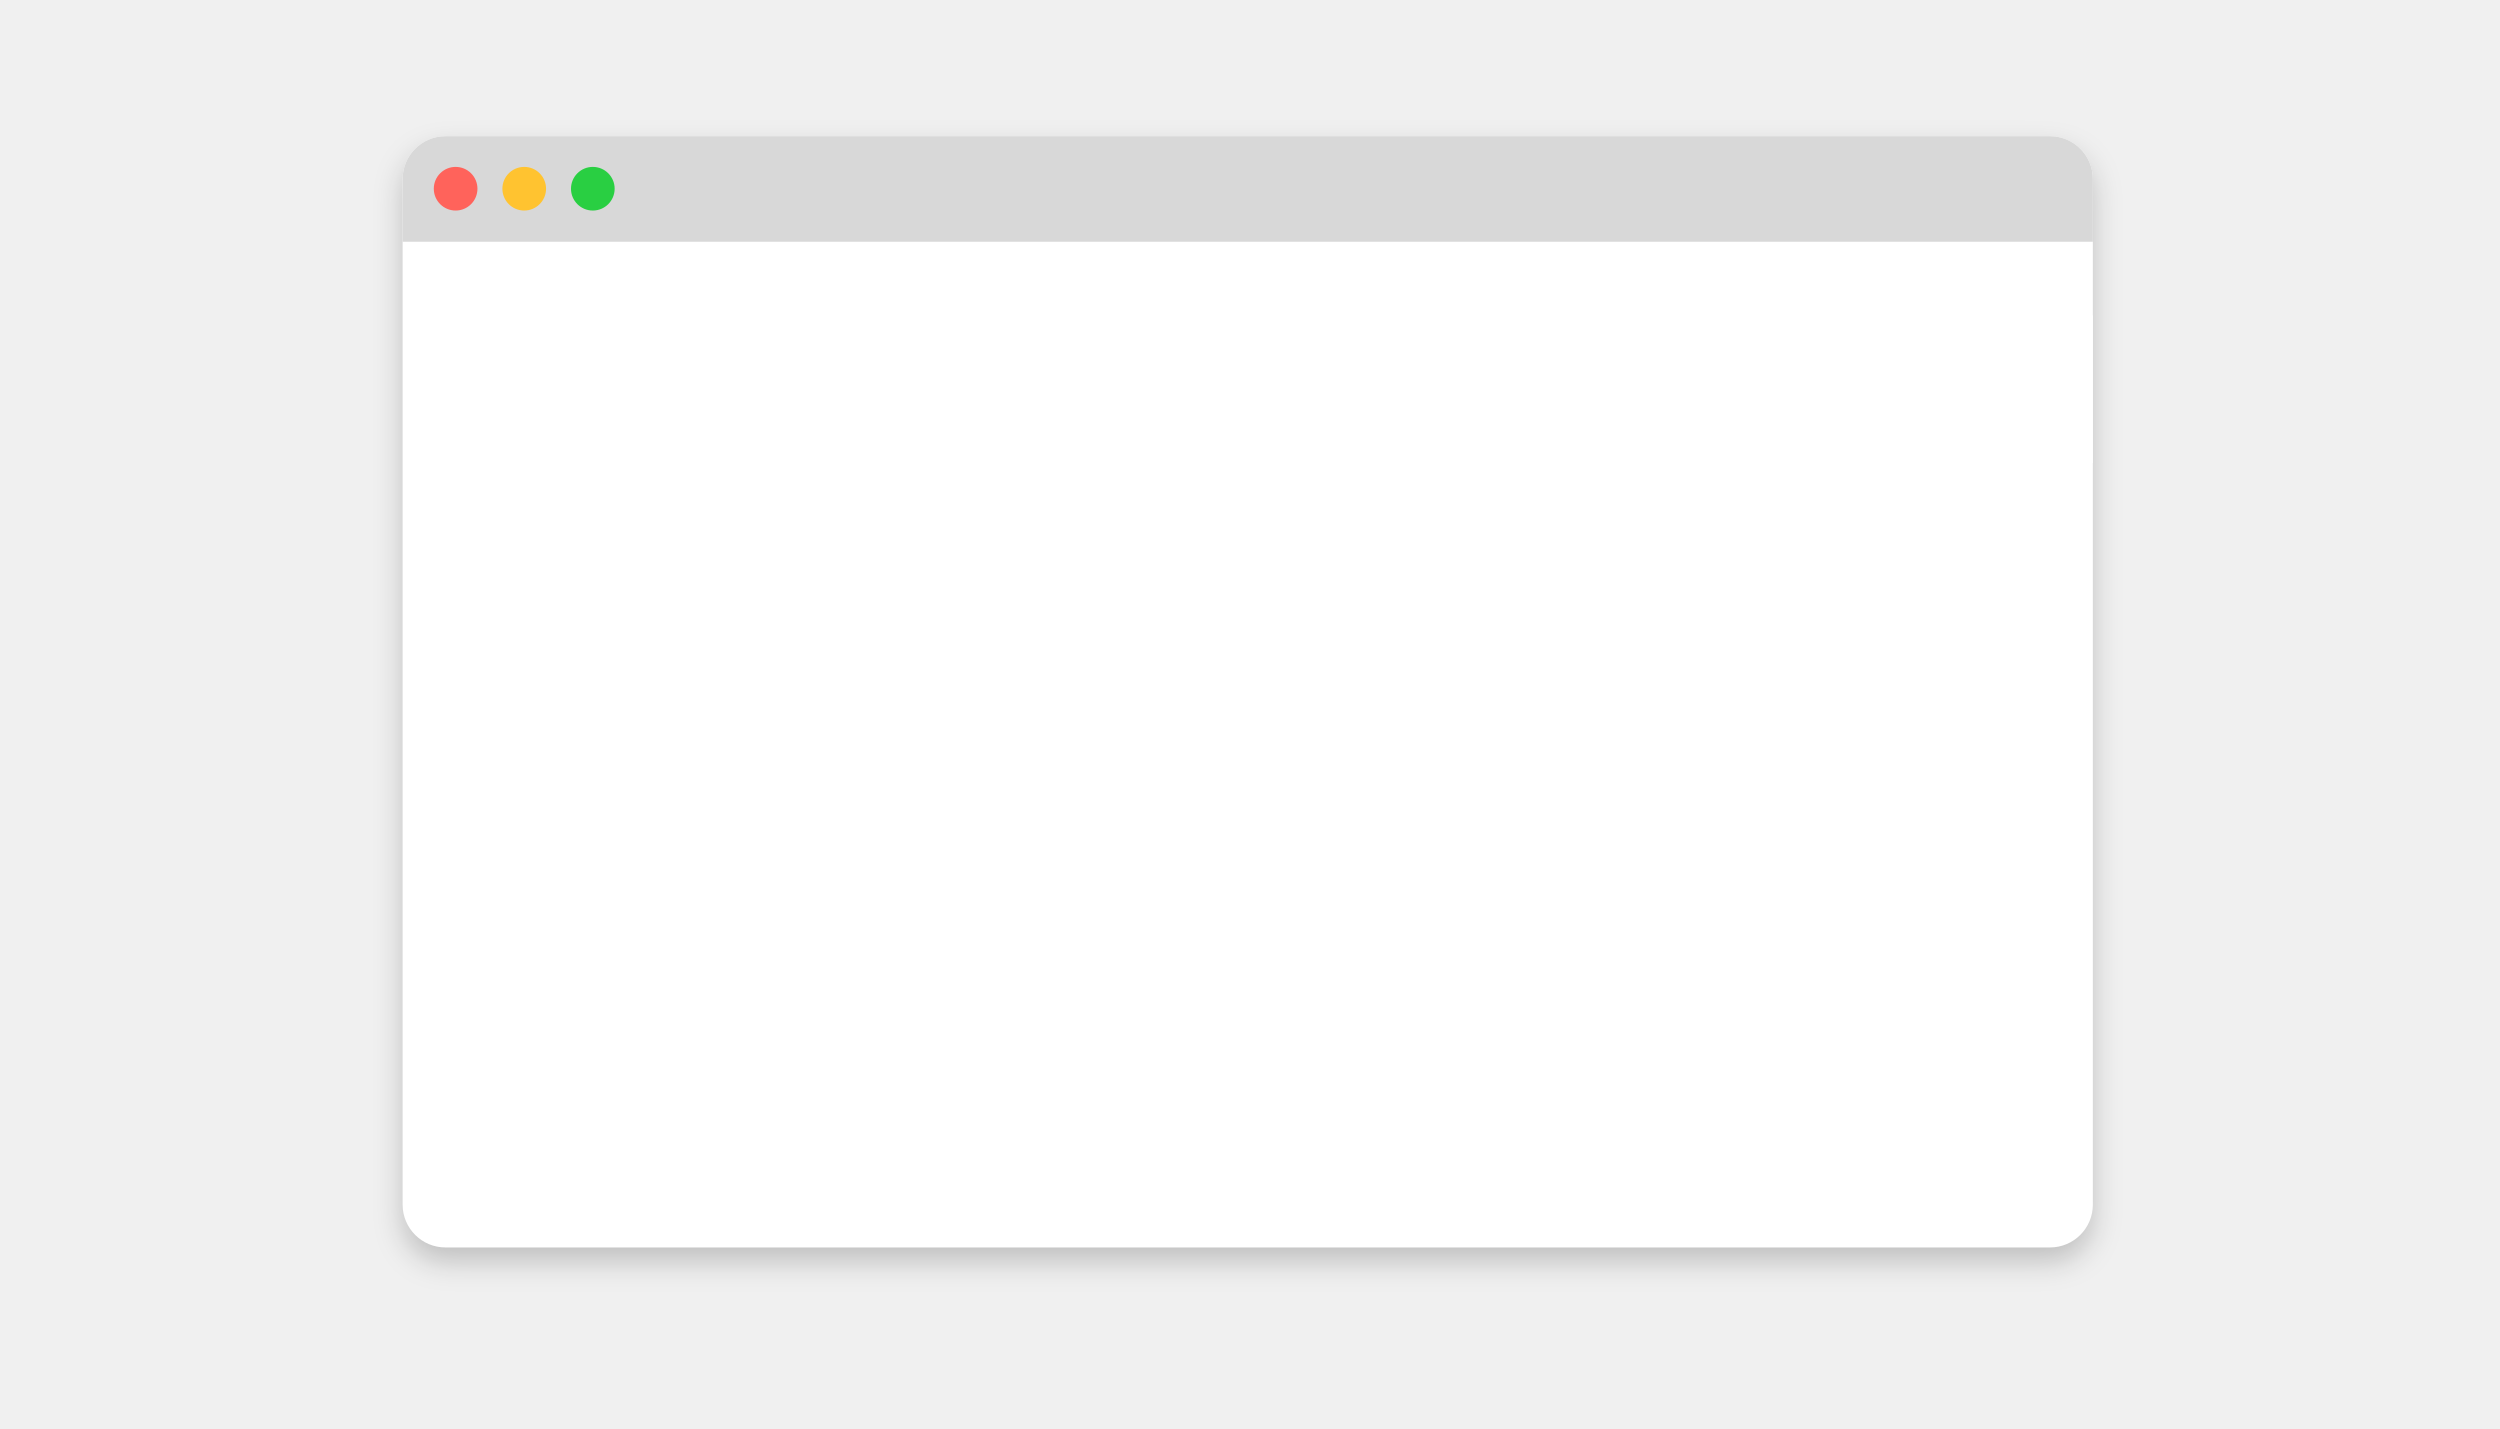
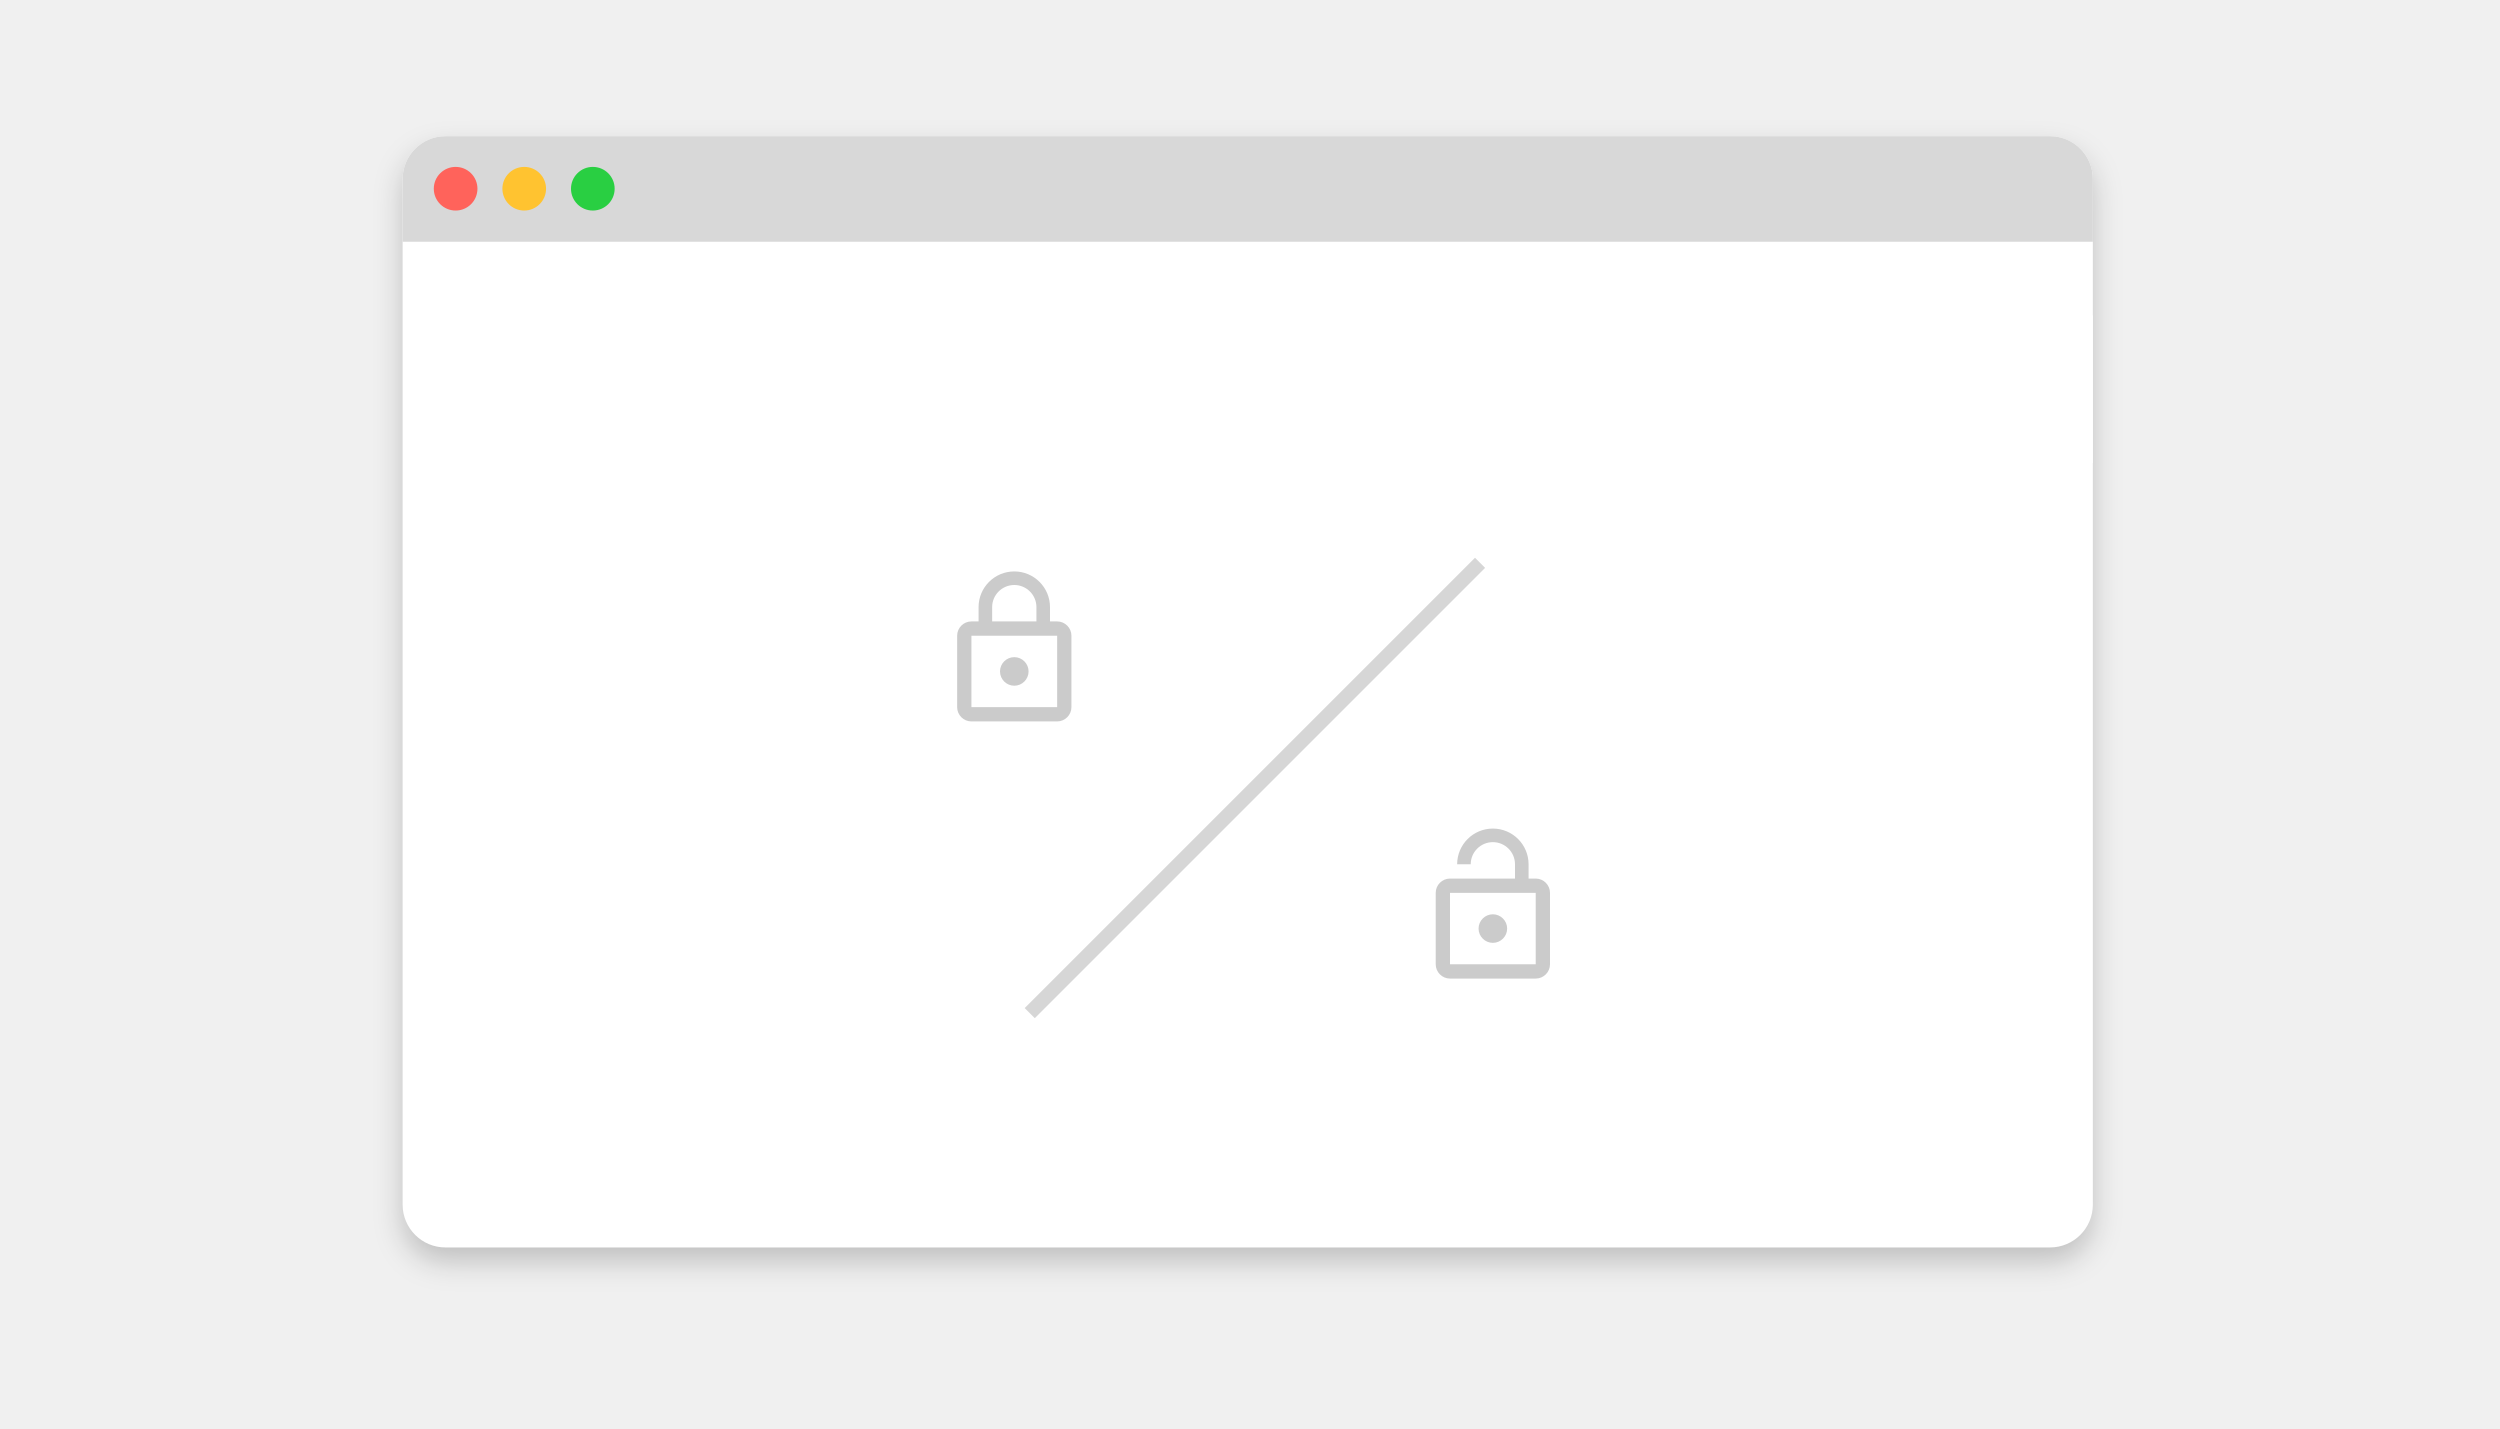
<svg xmlns="http://www.w3.org/2000/svg" xmlns:xlink="http://www.w3.org/1999/xlink" width="350" height="200" viewBox="0 0 350 200">
  <defs>
    <rect id="a" width="236.634" height="155.573" x=".366" y=".072" rx="6" />
    <filter id="b" width="200%" height="200%" x="-50%" y="-50%" filterUnits="objectBoundingBox">
      <feOffset dy="2" in="SourceAlpha" result="shadowOffsetOuter1" />
      <feGaussianBlur stdDeviation="2" in="shadowOffsetOuter1" result="shadowBlurOuter1" />
      <feColorMatrix values="0 0 0 0 0 0 0 0 0 0 0 0 0 0 0 0 0 0 0.2 0" in="shadowBlurOuter1" />
    </filter>
+     <polygon id="d" points="0 0 24 0 24 24 0 24" />
  </defs>
-   <g fill="none" fill-rule="evenodd" transform="translate(56 19)">
-     <mask id="c" fill="white">
-       <use xlink:href="#a" />
-     </mask>
-     <use fill="black" filter="url(#b)" xlink:href="#a" />
-     <use fill="#FFFFFF" xlink:href="#a" />
-     <g mask="url(#c)">
-       <g transform="translate(-4)">
-         <rect width="270.65" height="20.648" x="78.493" y="25.167" fill="#FFFFFF" />
-         <rect width="173.077" height="7.743" x="78.493" y="175.723" fill="#E7E5FF" />
-         <rect width="196.391" height="16.346" x="78.493" y="180.629" fill="#F1F1F1" />
-         <rect width="269.792" height="14.843" fill="#D8D8D8" />
-         <circle cx="11.787" cy="7.421" r="3.056" fill="#FF635B" />
-         <circle cx="21.391" cy="7.421" r="3.056" fill="#FFC330" />
-         <circle cx="30.995" cy="7.421" r="3.056" fill="#29CF42" />
+   <g fill="none" fill-rule="evenodd">
+     <g transform="translate(56 19)">
+       <mask id="c" fill="white">
+         <use xlink:href="#a" />
+       </mask>
+       <use fill="black" filter="url(#b)" xlink:href="#a" />
+       <use fill="#FFFFFF" xlink:href="#a" />
+       <g mask="url(#c)">
+         <g transform="translate(-4)">
+           <rect width="270.65" height="20.648" x="78.493" y="25.167" fill="#FFFFFF" />
+           <rect width="173.077" height="7.743" x="78.493" y="175.723" fill="#E7E5FF" />
+           <rect width="196.391" height="16.346" x="78.493" y="180.629" fill="#F1F1F1" />
+           <rect width="269.792" height="14.843" fill="#D8D8D8" />
+           <circle cx="11.787" cy="7.421" r="3.056" fill="#FF635B" />
+           <circle cx="21.391" cy="7.421" r="3.056" fill="#FFC330" />
+           <circle cx="30.995" cy="7.421" r="3.056" fill="#29CF42" />
+         </g>
      </g>
    </g>
+     <g transform="translate(130 79)">
+       <mask id="e" fill="white">
+         <use xlink:href="#d" />
+       </mask>
+       <path fill="#CBCBCB" d="M12,17 C13.1,17 14,16.1 14,15 C14,13.9 13.1,13 12,13 C10.9,13 10,13.9 10,15 C10,16.1 10.9,17 12,17 L12,17 Z M18,8 L17,8 L17,6 C17,3.24 14.76,1 12,1 C9.24,1 7,3.24 7,6 L7,8 L6,8 C4.9,8 4,8.9 4,10 L4,20 C4,21.1 4.9,22 6,22 L18,22 C19.1,22 20,21.1 20,20 L20,10 C20,8.9 19.1,8 18,8 L18,8 Z M8.9,6 C8.9,4.29 10.29,2.9 12,2.9 C13.71,2.9 15.1,4.29 15.1,6 L15.1,8 L8.9,8 L8.9,6 L8.9,6 Z M18,20 L6,20 L6,10 L18,10 L18,20 L18,20 Z" mask="url(#e)" />
+     </g>
+     <g transform="translate(197 115)">
+       <polygon points="0 0 24 0 24 24 0 24" />
+       <path fill="#CBCBCB" d="M12,17 C13.1,17 14,16.1 14,15 C14,13.9 13.1,13 12,13 C10.9,13 10,13.9 10,15 C10,16.1 10.9,17 12,17 L12,17 Z M18,8 L17,8 L17,6 C17,3.24 14.76,1 12,1 C9.24,1 7,3.24 7,6 L8.9,6 C8.9,4.29 10.29,2.9 12,2.9 C13.71,2.9 15.1,4.29 15.1,6 L15.1,8 L6,8 C4.9,8 4,8.9 4,10 L4,20 C4,21.1 4.9,22 6,22 L18,22 C19.1,22 20,21.1 20,20 L20,10 C20,8.9 19.1,8 18,8 L18,8 Z M18,20 L6,20 L6,10 L18,10 L18,20 L18,20 Z" />
+     </g>
+     <path stroke="#D6D6D6" stroke-width="2" d="M144.87,141.13 L206.5,79.5" stroke-linecap="square" />
  </g>
</svg>
